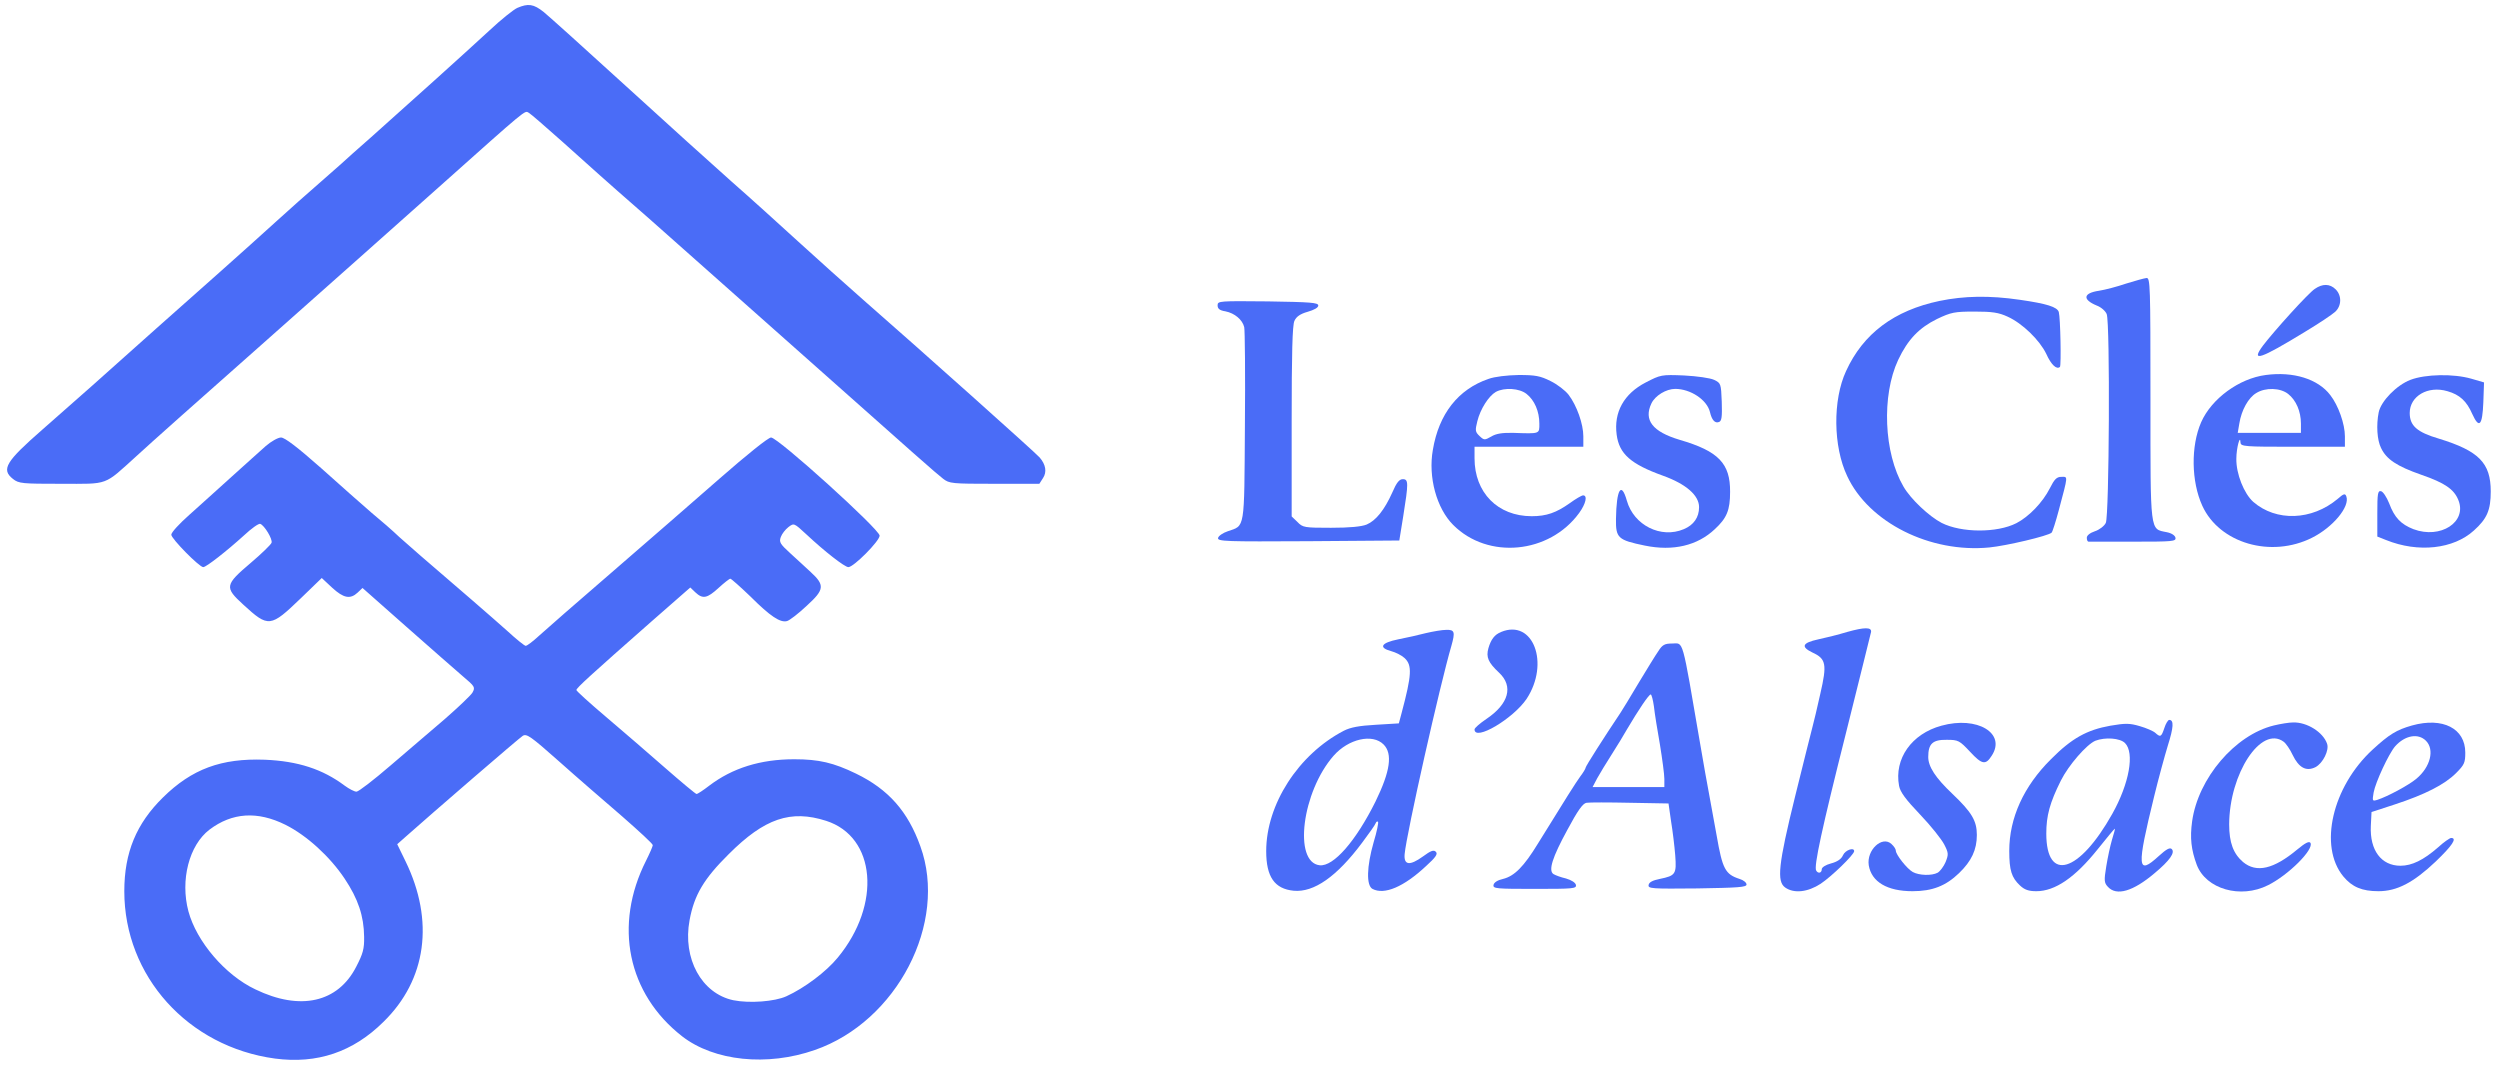
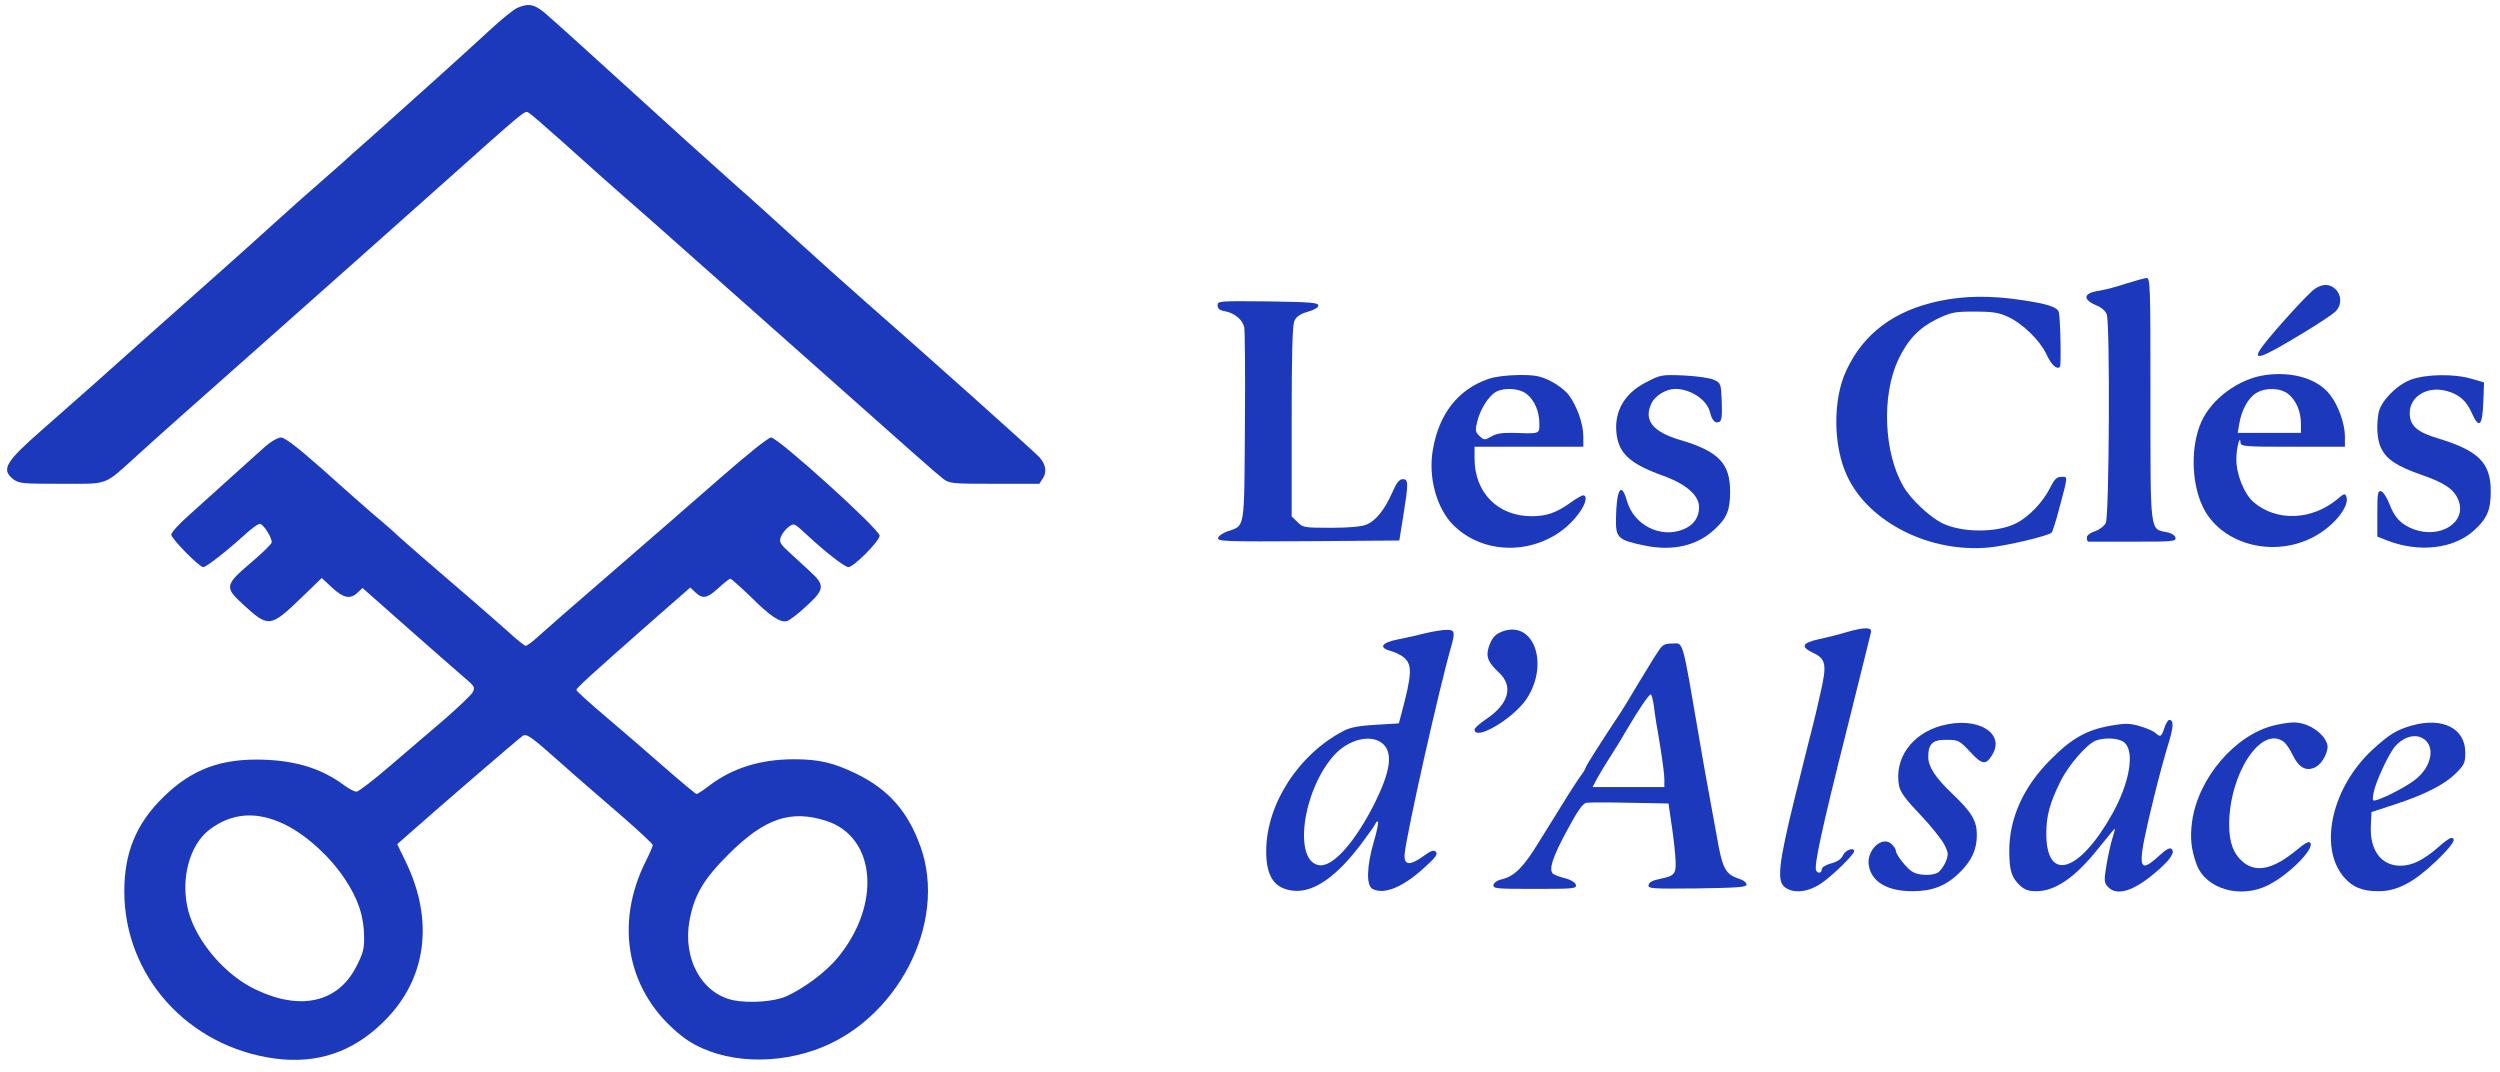
<svg xmlns="http://www.w3.org/2000/svg" version="1.0" width="1080pt" height="463pt" viewBox="0 0 1080 463" preserveAspectRatio="xMidYMid meet">
-   <g transform="translate(0,463) scale(0.1,-0.1)" fill="#4a6cf7" stroke="none">
-     <path d="M2235 4596 c-16 -7 -71 -51 -120 -97 -106 -98 -356 -323 -511 -461 -60 -53 -118 -104 -129 -115 -11 -10 -56 -49 -100 -88 -44 -38 -125 -110 -180 -160 -55 -50 -165 -149 -245 -220 -145 -128 -404 -359 -555 -494 -44 -39 -139 -123 -211 -186 -159 -139 -180 -173 -128 -214 25 -20 40 -21 208 -21 209 0 182 -10 327 121 46 43 289 259 539 480 251 222 594 528 764 679 389 347 372 333 390 323 8 -4 72 -60 143 -123 70 -63 144 -129 163 -146 19 -17 116 -103 216 -190 99 -88 362 -321 585 -519 585 -520 651 -578 683 -603 27 -21 38 -22 222 -22 l194 0 16 25 c17 26 12 58 -15 89 -16 19 -515 465 -761 680 -74 65 -200 178 -280 251 -80 73 -210 191 -290 261 -80 71 -286 257 -458 414 -172 157 -331 300 -353 318 -44 35 -67 38 -114 18z" fill="#4a6cf7" />
-     <path d="M9185 3405 c-38 -13 -91 -27 -117 -31 -69 -10 -73 -38 -10 -64 19 -7 38 -24 43 -37 15 -39 11 -873 -4 -902 -6 -13 -28 -30 -47 -36 -21 -7 -35 -18 -35 -28 0 -10 3 -17 8 -17 4 0 91 0 193 0 170 0 185 1 182 17 -2 10 -17 20 -38 24 -73 15 -70 -10 -70 575 0 493 -1 524 -17 523 -10 -1 -49 -12 -88 -24z" fill="#4a6cf7" />
-     <path d="M10000 3382 c-28 -18 -176 -182 -224 -245 -54 -73 -14 -60 184 61 58 35 115 73 128 85 28 26 29 70 2 97 -25 25 -57 25 -90 2z" fill="#4a6cf7" />
-     <path d="M8379 3330 c-196 -41 -330 -141 -404 -303 -58 -125 -56 -326 5 -454 93 -200 358 -333 614 -308 73 7 255 50 269 64 4 4 18 48 31 97 41 154 40 144 11 144 -20 0 -30 -10 -50 -50 -31 -61 -90 -122 -144 -150 -84 -43 -238 -42 -323 1 -54 28 -134 103 -165 157 -85 145 -95 393 -23 547 42 89 91 139 168 177 61 29 76 32 162 32 76 0 104 -4 143 -22 64 -29 138 -101 167 -161 21 -47 45 -69 59 -56 6 7 2 212 -5 237 -7 22 -51 36 -169 53 -130 19 -240 17 -346 -5z" fill="#4a6cf7" />
-     <path d="M5260 3311 c0 -15 9 -22 34 -26 40 -8 73 -36 81 -68 3 -12 5 -205 3 -429 -3 -453 1 -427 -74 -453 -21 -7 -40 -20 -42 -29 -3 -15 33 -16 390 -14 l393 3 17 105 c23 144 23 160 -2 160 -15 0 -27 -15 -45 -57 -34 -76 -71 -122 -111 -139 -22 -9 -73 -14 -154 -14 -115 0 -122 1 -145 25 l-25 24 0 410 c0 289 3 418 12 435 8 18 25 30 57 39 28 8 46 18 46 27 0 13 -34 15 -217 18 -211 2 -218 2 -218 -17z" fill="#4a6cf7" />
-     <path d="M9788 3010 c-115 -15 -234 -102 -279 -204 -45 -103 -43 -256 5 -361 74 -162 297 -227 474 -138 90 45 165 135 148 179 -5 13 -11 12 -37 -11 -112 -94 -266 -99 -365 -13 -40 36 -74 121 -73 186 0 47 17 108 18 70 1 -17 19 -18 226 -18 l225 0 0 45 c0 53 -28 133 -63 178 -53 70 -160 103 -279 87z m97 -82 c34 -27 55 -75 55 -128 l0 -40 -136 0 -137 0 7 41 c9 57 39 111 73 131 40 25 104 23 138 -4z" fill="#4a6cf7" />
-     <path d="M6430 2993 c-131 -45 -214 -151 -240 -306 -21 -118 16 -253 88 -325 150 -150 415 -125 544 52 29 40 37 76 17 76 -6 0 -32 -15 -58 -34 -58 -41 -100 -56 -164 -56 -147 0 -247 102 -247 250 l0 50 235 0 235 0 0 45 c0 53 -28 133 -64 180 -14 18 -49 45 -78 59 -44 22 -65 26 -137 26 -51 -1 -104 -7 -131 -17z m165 -65 c34 -27 55 -75 55 -128 0 -45 4 -44 -112 -40 -48 1 -75 -3 -96 -16 -28 -16 -31 -16 -50 2 -19 18 -20 24 -10 64 13 53 49 109 80 127 37 20 102 16 133 -9z" fill="#4a6cf7" />
-     <path d="M7110 2978 c-95 -49 -139 -129 -126 -226 11 -83 61 -127 200 -177 100 -36 156 -85 156 -136 0 -44 -23 -77 -66 -95 -99 -42 -216 17 -246 123 -24 85 -45 50 -47 -79 -1 -82 8 -91 125 -115 122 -25 227 0 302 71 52 48 66 82 66 161 1 123 -50 176 -218 225 -117 35 -156 85 -122 157 16 34 64 63 103 63 66 0 137 -47 150 -100 8 -35 22 -50 39 -43 12 4 14 23 12 87 -3 79 -4 81 -33 95 -17 8 -73 16 -130 19 -98 4 -101 3 -165 -30z" fill="#4a6cf7" />
-     <path d="M10413 2989 c-60 -23 -127 -92 -137 -140 -11 -55 -7 -120 10 -154 23 -49 68 -79 174 -116 101 -35 141 -62 160 -109 39 -95 -77 -170 -194 -126 -54 21 -82 50 -105 112 -11 27 -26 50 -35 52 -14 3 -16 -10 -16 -96 l0 -100 38 -15 c139 -56 291 -39 379 41 57 51 73 88 73 169 0 123 -51 175 -224 228 -95 28 -126 56 -126 111 0 73 79 119 163 94 53 -15 83 -43 107 -98 30 -66 44 -51 48 50 l3 86 -55 16 c-76 22 -198 20 -263 -5z" fill="#4a6cf7" />
-     <path d="M1148 2703 c-24 -21 -90 -81 -148 -133 -58 -53 -140 -126 -182 -164 -43 -38 -78 -76 -78 -86 0 -17 121 -140 138 -140 13 0 101 69 176 137 32 30 63 52 70 50 18 -6 55 -67 49 -82 -3 -8 -43 -47 -89 -86 -113 -96 -115 -106 -33 -181 109 -100 117 -99 249 28 l90 87 45 -42 c49 -45 78 -51 110 -21 l21 20 190 -168 c104 -92 214 -188 244 -214 51 -43 54 -47 41 -70 -7 -12 -61 -63 -118 -113 -58 -49 -164 -141 -236 -202 -72 -62 -138 -113 -147 -113 -9 0 -32 12 -51 26 -95 71 -201 106 -345 112 -188 7 -315 -40 -440 -163 -115 -113 -167 -238 -167 -405 0 -367 275 -672 651 -723 182 -24 337 28 469 159 186 182 220 436 95 693 l-36 74 35 31 c118 105 491 427 507 437 17 11 35 -2 158 -111 76 -68 199 -174 272 -237 72 -63 132 -118 132 -124 0 -5 -13 -35 -29 -67 -141 -279 -80 -575 156 -759 138 -107 367 -131 573 -59 355 123 576 550 456 880 -54 151 -138 246 -278 314 -97 47 -160 62 -267 62 -146 0 -267 -38 -367 -114 -26 -20 -50 -36 -55 -36 -4 0 -65 51 -136 113 -70 61 -185 161 -255 220 -71 60 -128 112 -128 116 0 9 63 66 323 295 l169 148 22 -21 c32 -30 51 -26 100 19 24 22 47 40 51 40 4 0 43 -35 87 -77 86 -86 129 -114 158 -106 11 3 49 32 85 66 77 70 79 89 17 146 -20 19 -60 55 -87 80 -45 41 -50 49 -42 71 5 14 20 33 33 43 24 18 24 18 77 -31 79 -74 166 -142 182 -142 23 0 135 113 135 136 0 27 -439 424 -469 424 -12 0 -103 -73 -223 -178 -112 -98 -322 -281 -468 -407 -146 -126 -286 -248 -312 -272 -26 -24 -51 -43 -57 -43 -5 0 -40 28 -78 63 -59 53 -230 201 -377 327 -22 19 -63 55 -91 80 -27 26 -81 73 -120 105 -38 33 -137 120 -218 193 -103 91 -157 132 -173 132 -13 0 -43 -17 -66 -37z m85 -1636 c92 -46 192 -137 256 -233 58 -87 83 -161 84 -251 1 -52 -5 -73 -34 -129 -79 -155 -242 -192 -436 -98 -131 62 -254 207 -289 337 -36 135 3 286 91 353 98 74 207 81 328 21z m2336 17 c215 -69 240 -361 50 -591 -50 -61 -143 -131 -222 -167 -51 -23 -159 -31 -229 -17 -137 29 -220 180 -189 346 20 109 62 179 169 285 155 155 268 193 421 144z" fill="#4a6cf7" />
-     <path d="M7980 1900 c-36 -11 -92 -25 -125 -32 -69 -15 -77 -32 -25 -57 59 -27 63 -51 34 -177 -13 -60 -29 -125 -34 -144 -5 -19 -39 -154 -75 -300 -73 -296 -80 -368 -43 -394 38 -27 98 -20 153 16 47 31 145 126 145 141 0 18 -38 5 -48 -17 -7 -17 -25 -29 -52 -36 -23 -6 -40 -17 -40 -25 0 -17 -16 -20 -24 -6 -11 17 24 179 129 596 58 231 106 427 108 435 3 21 -28 21 -103 0z" fill="#4a6cf7" />
-     <path d="M6160 1895 c-30 -8 -84 -20 -120 -27 -74 -15 -86 -36 -30 -51 19 -5 45 -18 58 -30 33 -31 31 -72 -13 -237 l-12 -45 -99 -6 c-72 -4 -110 -11 -139 -26 -196 -102 -335 -318 -335 -520 0 -111 36 -163 119 -171 87 -8 186 61 295 207 30 40 57 78 59 85 2 6 7 9 10 6 3 -3 -5 -43 -19 -89 -30 -105 -32 -186 -5 -201 51 -27 135 8 232 99 42 38 51 52 42 61 -9 10 -22 5 -56 -20 -57 -41 -83 -38 -79 10 8 89 153 733 202 900 17 60 14 70 -22 69 -18 0 -58 -7 -88 -14z m-183 -481 c40 -40 29 -116 -35 -247 -85 -171 -181 -281 -241 -275 -115 13 -76 318 60 473 64 73 168 97 216 49z" fill="#4a6cf7" />
-     <path d="M6485 1900 c-28 -11 -44 -32 -55 -70 -11 -39 -1 -62 46 -106 63 -59 42 -135 -55 -200 -28 -19 -51 -39 -51 -45 0 -53 167 46 225 132 101 154 28 346 -110 289z" fill="#4a6cf7" />
-     <path d="M7164 1817 c-12 -17 -50 -79 -85 -137 -34 -58 -70 -116 -79 -130 -69 -103 -150 -230 -150 -236 0 -4 -10 -21 -23 -38 -21 -29 -60 -91 -183 -290 -61 -100 -102 -141 -151 -153 -23 -5 -39 -15 -41 -26 -3 -16 12 -17 178 -17 166 0 181 1 178 17 -2 10 -19 21 -43 28 -22 5 -46 14 -54 19 -23 15 -5 72 60 191 45 84 67 115 83 117 11 2 96 2 187 0 l167 -3 11 -77 c7 -42 15 -109 18 -147 6 -81 2 -88 -67 -102 -30 -6 -46 -14 -48 -26 -3 -16 12 -17 210 -15 176 3 213 5 213 17 0 8 -13 19 -30 24 -62 20 -74 43 -99 187 -9 47 -22 123 -31 170 -9 47 -27 148 -40 225 -81 472 -71 435 -122 435 -32 0 -42 -6 -59 -33z m-19 -239 c3 -29 15 -103 26 -165 10 -62 19 -128 19 -148 l0 -35 -155 0 -155 0 20 38 c11 20 39 66 62 102 23 36 53 85 67 110 49 83 94 150 102 150 4 0 10 -24 14 -52z" fill="#4a6cf7" />
-     <path d="M9350 1485 c-13 -39 -17 -41 -39 -21 -9 8 -39 21 -67 29 -44 13 -62 13 -127 2 -101 -18 -167 -54 -257 -145 -118 -117 -180 -254 -180 -396 0 -84 10 -115 46 -149 20 -19 38 -25 71 -25 81 0 167 59 264 180 40 50 73 90 75 90 2 0 -4 -21 -12 -47 -8 -27 -19 -79 -25 -116 -10 -61 -9 -71 7 -88 37 -41 109 -20 202 59 66 55 89 89 74 104 -8 8 -23 0 -56 -30 -94 -86 -96 -52 -20 258 18 74 45 173 59 219 25 79 27 111 6 111 -5 0 -15 -16 -21 -35z m-170 -65 c42 -42 19 -174 -55 -306 -143 -255 -285 -298 -285 -85 0 77 15 133 63 229 33 66 111 156 149 172 42 16 106 12 128 -10z" fill="#4a6cf7" />
-     <path d="M8387 1495 c-129 -35 -205 -143 -183 -260 5 -27 29 -59 91 -124 46 -48 92 -106 104 -129 19 -37 19 -43 6 -76 -8 -19 -24 -40 -34 -46 -26 -14 -81 -12 -108 3 -25 14 -73 75 -73 92 0 7 -8 19 -19 29 -40 37 -108 -26 -98 -92 12 -72 80 -112 189 -112 86 0 144 23 201 78 54 52 77 101 77 165 0 61 -22 98 -105 177 -74 70 -105 118 -105 160 0 57 19 75 80 74 50 0 55 -3 101 -52 51 -55 67 -58 93 -17 64 97 -62 173 -217 130z" fill="#4a6cf7" />
-     <path d="M9823 1496 c-168 -41 -327 -228 -353 -414 -10 -72 -4 -123 20 -188 40 -105 189 -148 308 -88 87 43 200 155 183 183 -6 8 -22 0 -57 -29 -102 -85 -176 -102 -234 -54 -42 36 -60 84 -60 163 1 219 138 428 235 357 10 -7 28 -33 39 -57 27 -56 59 -73 99 -53 32 17 60 73 50 101 -17 50 -87 94 -147 92 -17 0 -54 -6 -83 -13z" fill="#4a6cf7" />
-     <path d="M10420 1496 c-67 -19 -98 -38 -170 -104 -175 -161 -234 -418 -127 -548 38 -46 81 -64 152 -64 80 0 151 37 247 128 72 69 94 102 67 102 -6 0 -32 -18 -57 -41 -62 -54 -112 -79 -162 -79 -83 0 -133 67 -128 172 l3 60 101 33 c131 43 215 86 264 135 36 36 40 45 40 89 0 104 -97 154 -230 117z m60 -66 c38 -38 20 -113 -41 -164 -33 -28 -125 -77 -168 -91 -23 -7 -23 -6 -17 31 8 45 66 169 93 200 42 47 99 58 133 24z" fill="#4a6cf7" />
+   <g transform="translate(0,463) scale(0.1,-0.1)" fill="#1C39BB" stroke="none">
+     <path d="M2235 4596 c-16 -7 -71 -51 -120 -97 -106 -98 -356 -323 -511 -461 -60 -53 -118 -104 -129 -115 -11 -10 -56 -49 -100 -88 -44 -38 -125 -110 -180 -160 -55 -50 -165 -149 -245 -220 -145 -128 -404 -359 -555 -494 -44 -39 -139 -123 -211 -186 -159 -139 -180 -173 -128 -214 25 -20 40 -21 208 -21 209 0 182 -10 327 121 46 43 289 259 539 480 251 222 594 528 764 679 389 347 372 333 390 323 8 -4 72 -60 143 -123 70 -63 144 -129 163 -146 19 -17 116 -103 216 -190 99 -88 362 -321 585 -519 585 -520 651 -578 683 -603 27 -21 38 -22 222 -22 l194 0 16 25 c17 26 12 58 -15 89 -16 19 -515 465 -761 680 -74 65 -200 178 -280 251 -80 73 -210 191 -290 261 -80 71 -286 257 -458 414 -172 157 -331 300 -353 318 -44 35 -67 38 -114 18z" fill="#1C39BB" />
+     <path d="M9185 3405 c-38 -13 -91 -27 -117 -31 -69 -10 -73 -38 -10 -64 19 -7 38 -24 43 -37 15 -39 11 -873 -4 -902 -6 -13 -28 -30 -47 -36 -21 -7 -35 -18 -35 -28 0 -10 3 -17 8 -17 4 0 91 0 193 0 170 0 185 1 182 17 -2 10 -17 20 -38 24 -73 15 -70 -10 -70 575 0 493 -1 524 -17 523 -10 -1 -49 -12 -88 -24z" fill="#1C39BB" />
+     <path d="M10000 3382 c-28 -18 -176 -182 -224 -245 -54 -73 -14 -60 184 61 58 35 115 73 128 85 28 26 29 70 2 97 -25 25 -57 25 -90 2z" fill="#1C39BB" />
+     <path d="M8379 3330 c-196 -41 -330 -141 -404 -303 -58 -125 -56 -326 5 -454 93 -200 358 -333 614 -308 73 7 255 50 269 64 4 4 18 48 31 97 41 154 40 144 11 144 -20 0 -30 -10 -50 -50 -31 -61 -90 -122 -144 -150 -84 -43 -238 -42 -323 1 -54 28 -134 103 -165 157 -85 145 -95 393 -23 547 42 89 91 139 168 177 61 29 76 32 162 32 76 0 104 -4 143 -22 64 -29 138 -101 167 -161 21 -47 45 -69 59 -56 6 7 2 212 -5 237 -7 22 -51 36 -169 53 -130 19 -240 17 -346 -5z" fill="#1C39BB" />
+     <path d="M5260 3311 c0 -15 9 -22 34 -26 40 -8 73 -36 81 -68 3 -12 5 -205 3 -429 -3 -453 1 -427 -74 -453 -21 -7 -40 -20 -42 -29 -3 -15 33 -16 390 -14 l393 3 17 105 c23 144 23 160 -2 160 -15 0 -27 -15 -45 -57 -34 -76 -71 -122 -111 -139 -22 -9 -73 -14 -154 -14 -115 0 -122 1 -145 25 l-25 24 0 410 c0 289 3 418 12 435 8 18 25 30 57 39 28 8 46 18 46 27 0 13 -34 15 -217 18 -211 2 -218 2 -218 -17z" fill="#1C39BB" />
+     <path d="M9788 3010 c-115 -15 -234 -102 -279 -204 -45 -103 -43 -256 5 -361 74 -162 297 -227 474 -138 90 45 165 135 148 179 -5 13 -11 12 -37 -11 -112 -94 -266 -99 -365 -13 -40 36 -74 121 -73 186 0 47 17 108 18 70 1 -17 19 -18 226 -18 l225 0 0 45 c0 53 -28 133 -63 178 -53 70 -160 103 -279 87z m97 -82 c34 -27 55 -75 55 -128 l0 -40 -136 0 -137 0 7 41 c9 57 39 111 73 131 40 25 104 23 138 -4z" fill="#1C39BB" />
+     <path d="M6430 2993 c-131 -45 -214 -151 -240 -306 -21 -118 16 -253 88 -325 150 -150 415 -125 544 52 29 40 37 76 17 76 -6 0 -32 -15 -58 -34 -58 -41 -100 -56 -164 -56 -147 0 -247 102 -247 250 l0 50 235 0 235 0 0 45 c0 53 -28 133 -64 180 -14 18 -49 45 -78 59 -44 22 -65 26 -137 26 -51 -1 -104 -7 -131 -17z m165 -65 c34 -27 55 -75 55 -128 0 -45 4 -44 -112 -40 -48 1 -75 -3 -96 -16 -28 -16 -31 -16 -50 2 -19 18 -20 24 -10 64 13 53 49 109 80 127 37 20 102 16 133 -9z" fill="#1C39BB" />
+     <path d="M7110 2978 c-95 -49 -139 -129 -126 -226 11 -83 61 -127 200 -177 100 -36 156 -85 156 -136 0 -44 -23 -77 -66 -95 -99 -42 -216 17 -246 123 -24 85 -45 50 -47 -79 -1 -82 8 -91 125 -115 122 -25 227 0 302 71 52 48 66 82 66 161 1 123 -50 176 -218 225 -117 35 -156 85 -122 157 16 34 64 63 103 63 66 0 137 -47 150 -100 8 -35 22 -50 39 -43 12 4 14 23 12 87 -3 79 -4 81 -33 95 -17 8 -73 16 -130 19 -98 4 -101 3 -165 -30z" fill="#1C39BB" />
+     <path d="M10413 2989 c-60 -23 -127 -92 -137 -140 -11 -55 -7 -120 10 -154 23 -49 68 -79 174 -116 101 -35 141 -62 160 -109 39 -95 -77 -170 -194 -126 -54 21 -82 50 -105 112 -11 27 -26 50 -35 52 -14 3 -16 -10 -16 -96 l0 -100 38 -15 c139 -56 291 -39 379 41 57 51 73 88 73 169 0 123 -51 175 -224 228 -95 28 -126 56 -126 111 0 73 79 119 163 94 53 -15 83 -43 107 -98 30 -66 44 -51 48 50 l3 86 -55 16 c-76 22 -198 20 -263 -5z" fill="#1C39BB" />
+     <path d="M1148 2703 c-24 -21 -90 -81 -148 -133 -58 -53 -140 -126 -182 -164 -43 -38 -78 -76 -78 -86 0 -17 121 -140 138 -140 13 0 101 69 176 137 32 30 63 52 70 50 18 -6 55 -67 49 -82 -3 -8 -43 -47 -89 -86 -113 -96 -115 -106 -33 -181 109 -100 117 -99 249 28 l90 87 45 -42 c49 -45 78 -51 110 -21 l21 20 190 -168 c104 -92 214 -188 244 -214 51 -43 54 -47 41 -70 -7 -12 -61 -63 -118 -113 -58 -49 -164 -141 -236 -202 -72 -62 -138 -113 -147 -113 -9 0 -32 12 -51 26 -95 71 -201 106 -345 112 -188 7 -315 -40 -440 -163 -115 -113 -167 -238 -167 -405 0 -367 275 -672 651 -723 182 -24 337 28 469 159 186 182 220 436 95 693 l-36 74 35 31 c118 105 491 427 507 437 17 11 35 -2 158 -111 76 -68 199 -174 272 -237 72 -63 132 -118 132 -124 0 -5 -13 -35 -29 -67 -141 -279 -80 -575 156 -759 138 -107 367 -131 573 -59 355 123 576 550 456 880 -54 151 -138 246 -278 314 -97 47 -160 62 -267 62 -146 0 -267 -38 -367 -114 -26 -20 -50 -36 -55 -36 -4 0 -65 51 -136 113 -70 61 -185 161 -255 220 -71 60 -128 112 -128 116 0 9 63 66 323 295 l169 148 22 -21 c32 -30 51 -26 100 19 24 22 47 40 51 40 4 0 43 -35 87 -77 86 -86 129 -114 158 -106 11 3 49 32 85 66 77 70 79 89 17 146 -20 19 -60 55 -87 80 -45 41 -50 49 -42 71 5 14 20 33 33 43 24 18 24 18 77 -31 79 -74 166 -142 182 -142 23 0 135 113 135 136 0 27 -439 424 -469 424 -12 0 -103 -73 -223 -178 -112 -98 -322 -281 -468 -407 -146 -126 -286 -248 -312 -272 -26 -24 -51 -43 -57 -43 -5 0 -40 28 -78 63 -59 53 -230 201 -377 327 -22 19 -63 55 -91 80 -27 26 -81 73 -120 105 -38 33 -137 120 -218 193 -103 91 -157 132 -173 132 -13 0 -43 -17 -66 -37z m85 -1636 c92 -46 192 -137 256 -233 58 -87 83 -161 84 -251 1 -52 -5 -73 -34 -129 -79 -155 -242 -192 -436 -98 -131 62 -254 207 -289 337 -36 135 3 286 91 353 98 74 207 81 328 21z m2336 17 c215 -69 240 -361 50 -591 -50 -61 -143 -131 -222 -167 -51 -23 -159 -31 -229 -17 -137 29 -220 180 -189 346 20 109 62 179 169 285 155 155 268 193 421 144z" fill="#1C39BB" />
+     <path d="M7980 1900 c-36 -11 -92 -25 -125 -32 -69 -15 -77 -32 -25 -57 59 -27 63 -51 34 -177 -13 -60 -29 -125 -34 -144 -5 -19 -39 -154 -75 -300 -73 -296 -80 -368 -43 -394 38 -27 98 -20 153 16 47 31 145 126 145 141 0 18 -38 5 -48 -17 -7 -17 -25 -29 -52 -36 -23 -6 -40 -17 -40 -25 0 -17 -16 -20 -24 -6 -11 17 24 179 129 596 58 231 106 427 108 435 3 21 -28 21 -103 0z" fill="#1C39BB" />
+     <path d="M6160 1895 c-30 -8 -84 -20 -120 -27 -74 -15 -86 -36 -30 -51 19 -5 45 -18 58 -30 33 -31 31 -72 -13 -237 l-12 -45 -99 -6 c-72 -4 -110 -11 -139 -26 -196 -102 -335 -318 -335 -520 0 -111 36 -163 119 -171 87 -8 186 61 295 207 30 40 57 78 59 85 2 6 7 9 10 6 3 -3 -5 -43 -19 -89 -30 -105 -32 -186 -5 -201 51 -27 135 8 232 99 42 38 51 52 42 61 -9 10 -22 5 -56 -20 -57 -41 -83 -38 -79 10 8 89 153 733 202 900 17 60 14 70 -22 69 -18 0 -58 -7 -88 -14z m-183 -481 c40 -40 29 -116 -35 -247 -85 -171 -181 -281 -241 -275 -115 13 -76 318 60 473 64 73 168 97 216 49z" fill="#1C39BB" />
+     <path d="M6485 1900 c-28 -11 -44 -32 -55 -70 -11 -39 -1 -62 46 -106 63 -59 42 -135 -55 -200 -28 -19 -51 -39 -51 -45 0 -53 167 46 225 132 101 154 28 346 -110 289z" fill="#1C39BB" />
+     <path d="M7164 1817 c-12 -17 -50 -79 -85 -137 -34 -58 -70 -116 -79 -130 -69 -103 -150 -230 -150 -236 0 -4 -10 -21 -23 -38 -21 -29 -60 -91 -183 -290 -61 -100 -102 -141 -151 -153 -23 -5 -39 -15 -41 -26 -3 -16 12 -17 178 -17 166 0 181 1 178 17 -2 10 -19 21 -43 28 -22 5 -46 14 -54 19 -23 15 -5 72 60 191 45 84 67 115 83 117 11 2 96 2 187 0 l167 -3 11 -77 c7 -42 15 -109 18 -147 6 -81 2 -88 -67 -102 -30 -6 -46 -14 -48 -26 -3 -16 12 -17 210 -15 176 3 213 5 213 17 0 8 -13 19 -30 24 -62 20 -74 43 -99 187 -9 47 -22 123 -31 170 -9 47 -27 148 -40 225 -81 472 -71 435 -122 435 -32 0 -42 -6 -59 -33z m-19 -239 c3 -29 15 -103 26 -165 10 -62 19 -128 19 -148 l0 -35 -155 0 -155 0 20 38 c11 20 39 66 62 102 23 36 53 85 67 110 49 83 94 150 102 150 4 0 10 -24 14 -52z" fill="#1C39BB" />
+     <path d="M9350 1485 c-13 -39 -17 -41 -39 -21 -9 8 -39 21 -67 29 -44 13 -62 13 -127 2 -101 -18 -167 -54 -257 -145 -118 -117 -180 -254 -180 -396 0 -84 10 -115 46 -149 20 -19 38 -25 71 -25 81 0 167 59 264 180 40 50 73 90 75 90 2 0 -4 -21 -12 -47 -8 -27 -19 -79 -25 -116 -10 -61 -9 -71 7 -88 37 -41 109 -20 202 59 66 55 89 89 74 104 -8 8 -23 0 -56 -30 -94 -86 -96 -52 -20 258 18 74 45 173 59 219 25 79 27 111 6 111 -5 0 -15 -16 -21 -35z m-170 -65 c42 -42 19 -174 -55 -306 -143 -255 -285 -298 -285 -85 0 77 15 133 63 229 33 66 111 156 149 172 42 16 106 12 128 -10z" fill="#1C39BB" />
+     <path d="M8387 1495 c-129 -35 -205 -143 -183 -260 5 -27 29 -59 91 -124 46 -48 92 -106 104 -129 19 -37 19 -43 6 -76 -8 -19 -24 -40 -34 -46 -26 -14 -81 -12 -108 3 -25 14 -73 75 -73 92 0 7 -8 19 -19 29 -40 37 -108 -26 -98 -92 12 -72 80 -112 189 -112 86 0 144 23 201 78 54 52 77 101 77 165 0 61 -22 98 -105 177 -74 70 -105 118 -105 160 0 57 19 75 80 74 50 0 55 -3 101 -52 51 -55 67 -58 93 -17 64 97 -62 173 -217 130z" fill="#1C39BB" />
+     <path d="M9823 1496 c-168 -41 -327 -228 -353 -414 -10 -72 -4 -123 20 -188 40 -105 189 -148 308 -88 87 43 200 155 183 183 -6 8 -22 0 -57 -29 -102 -85 -176 -102 -234 -54 -42 36 -60 84 -60 163 1 219 138 428 235 357 10 -7 28 -33 39 -57 27 -56 59 -73 99 -53 32 17 60 73 50 101 -17 50 -87 94 -147 92 -17 0 -54 -6 -83 -13z" fill="#1C39BB" />
+     <path d="M10420 1496 c-67 -19 -98 -38 -170 -104 -175 -161 -234 -418 -127 -548 38 -46 81 -64 152 -64 80 0 151 37 247 128 72 69 94 102 67 102 -6 0 -32 -18 -57 -41 -62 -54 -112 -79 -162 -79 -83 0 -133 67 -128 172 l3 60 101 33 c131 43 215 86 264 135 36 36 40 45 40 89 0 104 -97 154 -230 117z m60 -66 c38 -38 20 -113 -41 -164 -33 -28 -125 -77 -168 -91 -23 -7 -23 -6 -17 31 8 45 66 169 93 200 42 47 99 58 133 24z" fill="#1C39BB" />
  </g>
</svg>
